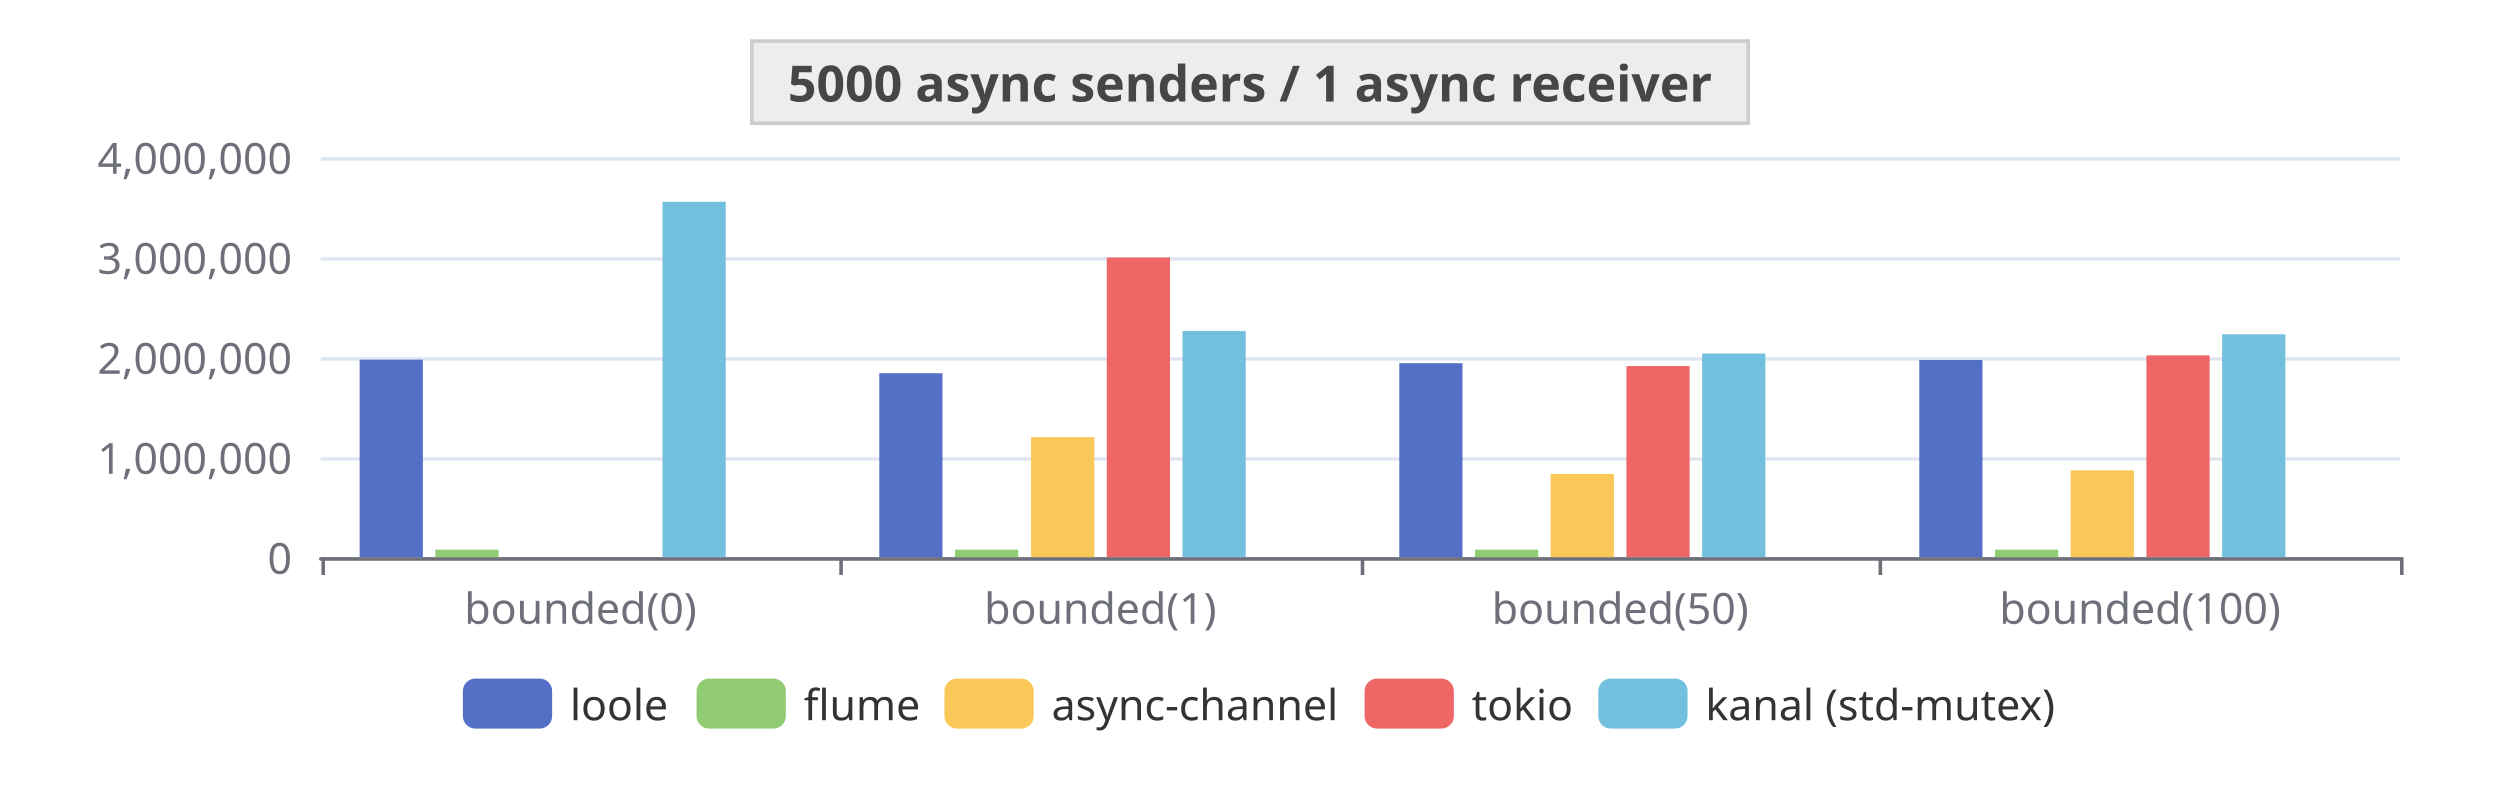
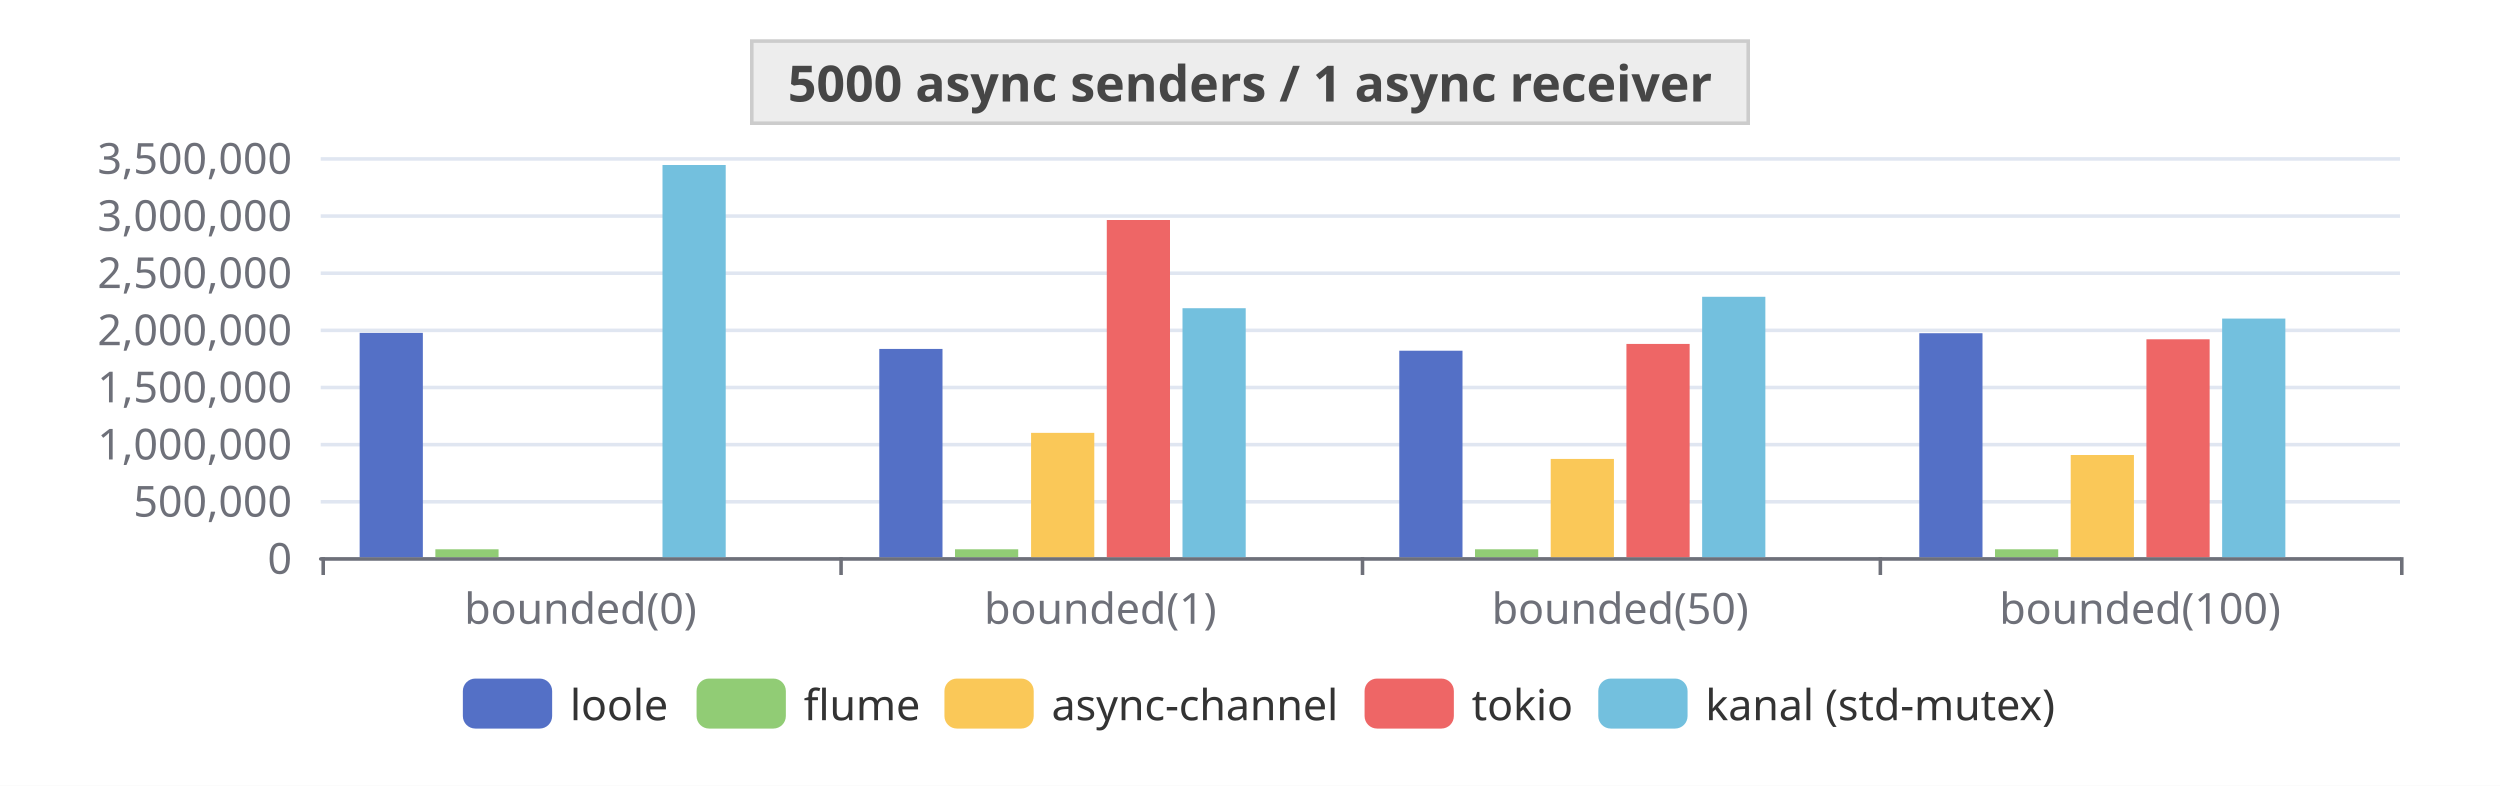
<svg xmlns="http://www.w3.org/2000/svg" width="700" height="220" version="1.1" baseProfile="full" viewBox="0 0 700 220">
  <rect width="700" height="220" x="0" y="0" id="0" fill="white" />
  <path d="M89.8 156.5L672 156.5" fill="none" stroke="#E0E6F1" />
-   <path d="M89.8 128.5L672 128.5" fill="none" stroke="#E0E6F1" />
-   <path d="M89.8 100.5L672 100.5" fill="none" stroke="#E0E6F1" />
-   <path d="M89.8 72.5L672 72.5" fill="none" stroke="#E0E6F1" />
+   <path d="M89.8 140.5L672 140.5" fill="none" stroke="#E0E6F1" />
+   <path d="M89.8 124.5L672 124.5" fill="none" stroke="#E0E6F1" />
+   <path d="M89.8 108.5L672 108.5" fill="none" stroke="#E0E6F1" />
+   <path d="M89.8 92.5L672 92.5" fill="none" stroke="#E0E6F1" />
+   <path d="M89.8 76.5L672 76.5" fill="none" stroke="#E0E6F1" />
+   <path d="M89.8 60.5L672 60.5" fill="none" stroke="#E0E6F1" />
  <path d="M89.8 44.5L672 44.5" fill="none" stroke="#E0E6F1" />
  <path d="M89.8 156.5L672 156.5" fill="none" stroke="#6E7079" stroke-linecap="round" />
  <path d="M90.5 156L90.5 161" fill="none" stroke="#6E7079" />
  <path d="M235.5 156L235.5 161" fill="none" stroke="#6E7079" />
  <path d="M381.5 156L381.5 161" fill="none" stroke="#6E7079" />
  <path d="M526.5 156L526.5 161" fill="none" stroke="#6E7079" />
  <path d="M672.5 156L672.5 161" fill="none" stroke="#6E7079" />
  <text dominant-baseline="central" text-anchor="end" style="font-size:12px;font-family:sans-serif;" transform="translate(81.76 156)" fill="#6E7079">0</text>
-   <text dominant-baseline="central" text-anchor="end" style="font-size:12px;font-family:sans-serif;" transform="translate(81.76 128)" fill="#6E7079">1,000,000</text>
-   <text dominant-baseline="central" text-anchor="end" style="font-size:12px;font-family:sans-serif;" transform="translate(81.76 100)" fill="#6E7079">2,000,000</text>
-   <text dominant-baseline="central" text-anchor="end" style="font-size:12px;font-family:sans-serif;" transform="translate(81.76 72)" fill="#6E7079">3,000,000</text>
-   <text dominant-baseline="central" text-anchor="end" style="font-size:12px;font-family:sans-serif;" transform="translate(81.76 44)" fill="#6E7079">4,000,000</text>
+   <text dominant-baseline="central" text-anchor="end" style="font-size:12px;font-family:sans-serif;" transform="translate(81.76 140)" fill="#6E7079">500,000</text>
+   <text dominant-baseline="central" text-anchor="end" style="font-size:12px;font-family:sans-serif;" transform="translate(81.76 124)" fill="#6E7079">1,000,000</text>
+   <text dominant-baseline="central" text-anchor="end" style="font-size:12px;font-family:sans-serif;" transform="translate(81.76 108)" fill="#6E7079">1,500,000</text>
+   <text dominant-baseline="central" text-anchor="end" style="font-size:12px;font-family:sans-serif;" transform="translate(81.76 92)" fill="#6E7079">2,000,000</text>
+   <text dominant-baseline="central" text-anchor="end" style="font-size:12px;font-family:sans-serif;" transform="translate(81.76 76)" fill="#6E7079">2,500,000</text>
+   <text dominant-baseline="central" text-anchor="end" style="font-size:12px;font-family:sans-serif;" transform="translate(81.76 60)" fill="#6E7079">3,000,000</text>
+   <text dominant-baseline="central" text-anchor="end" style="font-size:12px;font-family:sans-serif;" transform="translate(81.76 44)" fill="#6E7079">3,500,000</text>
  <text dominant-baseline="central" text-anchor="middle" style="font-size:12px;font-family:sans-serif;" y="6" transform="translate(162.54 164)" fill="#6E7079">bounded(0)</text>
  <text dominant-baseline="central" text-anchor="middle" style="font-size:12px;font-family:sans-serif;" y="6" transform="translate(308.1 164)" fill="#6E7079">bounded(1)</text>
  <text dominant-baseline="central" text-anchor="middle" style="font-size:12px;font-family:sans-serif;" y="6" transform="translate(453.66 164)" fill="#6E7079">bounded(50)</text>
  <text dominant-baseline="central" text-anchor="middle" style="font-size:12px;font-family:sans-serif;" y="6" transform="translate(599.22 164)" fill="#6E7079">bounded(100)</text>
-   <path d="M100.7 156l17.7 0l0 -55.3l-17.7 0Z" fill="#5470c6" />
-   <path d="M246.2 156l17.7 0l0 -51.5l-17.7 0Z" fill="#5470c6" />
-   <path d="M391.8 156l17.7 0l0 -54.3l-17.7 0Z" fill="#5470c6" />
-   <path d="M537.4 156l17.7 0l0 -55.2l-17.7 0Z" fill="#5470c6" />
-   <path d="M121.9 156l17.7 0l0 -2.1l-17.7 0Z" fill="#91cc75" />
-   <path d="M267.4 156l17.7 0l0 -2.1l-17.7 0Z" fill="#91cc75" />
-   <path d="M413 156l17.7 0l0 -2.1l-17.7 0Z" fill="#91cc75" />
-   <path d="M558.6 156l17.7 0l0 -2.1l-17.7 0Z" fill="#91cc75" />
+   <path d="M100.7 156l17.7 0l0 -62.8l-17.7 0Z" fill="#5470c6" />
+   <path d="M246.2 156l17.7 0l0 -58.3l-17.7 0Z" fill="#5470c6" />
+   <path d="M391.8 156l17.7 0l0 -57.8l-17.7 0Z" fill="#5470c6" />
+   <path d="M537.4 156l17.7 0l0 -62.7l-17.7 0Z" fill="#5470c6" />
+   <path d="M121.9 156l17.7 0l0 -2.2l-17.7 0Z" fill="#91cc75" />
+   <path d="M267.4 156l17.7 0l0 -2.2l-17.7 0Z" fill="#91cc75" />
+   <path d="M413 156l17.7 0l0 -2.2l-17.7 0Z" fill="#91cc75" />
+   <path d="M558.6 156l17.7 0l0 -2.2l-17.7 0Z" fill="#91cc75" />
  <path d="M143.1 156l17.7 0l0 0l-17.7 0Z" fill="#fac858" />
-   <path d="M288.7 156l17.7 0l0 -33.6l-17.7 0Z" fill="#fac858" />
-   <path d="M434.2 156l17.7 0l0 -23.3l-17.7 0Z" fill="#fac858" />
-   <path d="M579.8 156l17.7 0l0 -24.3l-17.7 0Z" fill="#fac858" />
+   <path d="M288.7 156l17.7 0l0 -34.8l-17.7 0Z" fill="#fac858" />
+   <path d="M434.2 156l17.7 0l0 -27.5l-17.7 0Z" fill="#fac858" />
+   <path d="M579.8 156l17.7 0l0 -28.6l-17.7 0Z" fill="#fac858" />
  <path d="M164.3 156l17.7 0l0 0l-17.7 0Z" fill="#ee6666" />
-   <path d="M309.9 156l17.7 0l0 -83.9l-17.7 0Z" fill="#ee6666" />
-   <path d="M455.4 156l17.7 0l0 -53.5l-17.7 0Z" fill="#ee6666" />
-   <path d="M601 156l17.7 0l0 -56.5l-17.7 0Z" fill="#ee6666" />
-   <path d="M185.5 156l17.7 0l0 -99.5l-17.7 0Z" fill="#73c0de" />
-   <path d="M331.1 156l17.7 0l0 -63.3l-17.7 0Z" fill="#73c0de" />
-   <path d="M476.6 156l17.7 0l0 -57l-17.7 0Z" fill="#73c0de" />
-   <path d="M622.2 156l17.7 0l0 -62.4l-17.7 0Z" fill="#73c0de" />
+   <path d="M309.9 156l17.7 0l0 -94.4l-17.7 0Z" fill="#ee6666" />
+   <path d="M455.4 156l17.7 0l0 -59.7l-17.7 0Z" fill="#ee6666" />
+   <path d="M601 156l17.7 0l0 -61l-17.7 0Z" fill="#ee6666" />
+   <path d="M185.5 156l17.7 0l0 -109.8l-17.7 0Z" fill="#73c0de" />
+   <path d="M331.1 156l17.7 0l0 -69.7l-17.7 0Z" fill="#73c0de" />
+   <path d="M476.6 156l17.7 0l0 -72.9l-17.7 0Z" fill="#73c0de" />
+   <path d="M622.2 156l17.7 0l0 -66.8l-17.7 0Z" fill="#73c0de" />
  <path d="M206.7 156l17.7 0l0 0l-17.7 0Z" fill="#3ba272" />
  <path d="M352.3 156l17.7 0l0 0l-17.7 0Z" fill="#3ba272" />
  <path d="M497.8 156l17.7 0l0 0l-17.7 0Z" fill="#3ba272" />
  <path d="M643.4 156l17.7 0l0 0l-17.7 0Z" fill="#3ba272" />
  <path d="M-5 -5l450.8 0l0 24l-450.8 0Z" transform="translate(129.6 190)" fill="rgb(0,0,0)" fill-opacity="0" stroke="#ccc" stroke-width="0" />
  <path d="M3.5 0L21.5 0A3.5 3.5 0 0 1 25 3.5L25 10.5A3.5 3.5 0 0 1 21.5 14L3.5 14A3.5 3.5 0 0 1 0 10.5L0 3.5A3.5 3.5 0 0 1 3.5 0" transform="translate(129.6 190)" fill="#5470c6" />
  <text dominant-baseline="central" text-anchor="start" style="font-size:12px;font-family:sans-serif;" x="30" y="7" transform="translate(129.6 190)" fill="#333">loole</text>
  <path d="M3.5 0L21.5 0A3.5 3.5 0 0 1 25 3.5L25 10.5A3.5 3.5 0 0 1 21.5 14L3.5 14A3.5 3.5 0 0 1 0 10.5L0 3.5A3.5 3.5 0 0 1 3.5 0" transform="translate(195.04 190)" fill="#91cc75" />
  <text dominant-baseline="central" text-anchor="start" style="font-size:12px;font-family:sans-serif;" x="30" y="7" transform="translate(195.04 190)" fill="#333">flume</text>
  <path d="M3.5 0L21.5 0A3.5 3.5 0 0 1 25 3.5L25 10.5A3.5 3.5 0 0 1 21.5 14L3.5 14A3.5 3.5 0 0 1 0 10.5L0 3.5A3.5 3.5 0 0 1 3.5 0" transform="translate(264.44 190)" fill="#fac858" />
  <text dominant-baseline="central" text-anchor="start" style="font-size:12px;font-family:sans-serif;" x="30" y="7" transform="translate(264.44 190)" fill="#333">async-channel</text>
  <path d="M3.5 0L21.5 0A3.5 3.5 0 0 1 25 3.5L25 10.5A3.5 3.5 0 0 1 21.5 14L3.5 14A3.5 3.5 0 0 1 0 10.5L0 3.5A3.5 3.5 0 0 1 3.5 0" transform="translate(382.08 190)" fill="#ee6666" />
  <text dominant-baseline="central" text-anchor="start" style="font-size:12px;font-family:sans-serif;" x="30" y="7" transform="translate(382.08 190)" fill="#333">tokio</text>
  <path d="M3.5 0L21.5 0A3.5 3.5 0 0 1 25 3.5L25 10.5A3.5 3.5 0 0 1 21.5 14L3.5 14A3.5 3.5 0 0 1 0 10.5L0 3.5A3.5 3.5 0 0 1 3.5 0" transform="translate(447.52 190)" fill="#73c0de" />
  <text dominant-baseline="central" text-anchor="start" style="font-size:12px;font-family:sans-serif;" xml:space="preserve" x="30" y="7" transform="translate(447.52 190)" fill="#333">kanal (std-mutex)</text>
  <path d="M-139.5 -4.5l279 0l0 23l-279 0Z" transform="translate(350 16)" fill="#ddd8" stroke="#ccc" />
  <text dominant-baseline="central" text-anchor="middle" style="font-size:14px;font-family:sans-serif;font-weight:bold;" xml:space="preserve" y="7" transform="translate(350 16)" fill="#464646">5000 async senders / 1 async receiver</text>
</svg>
